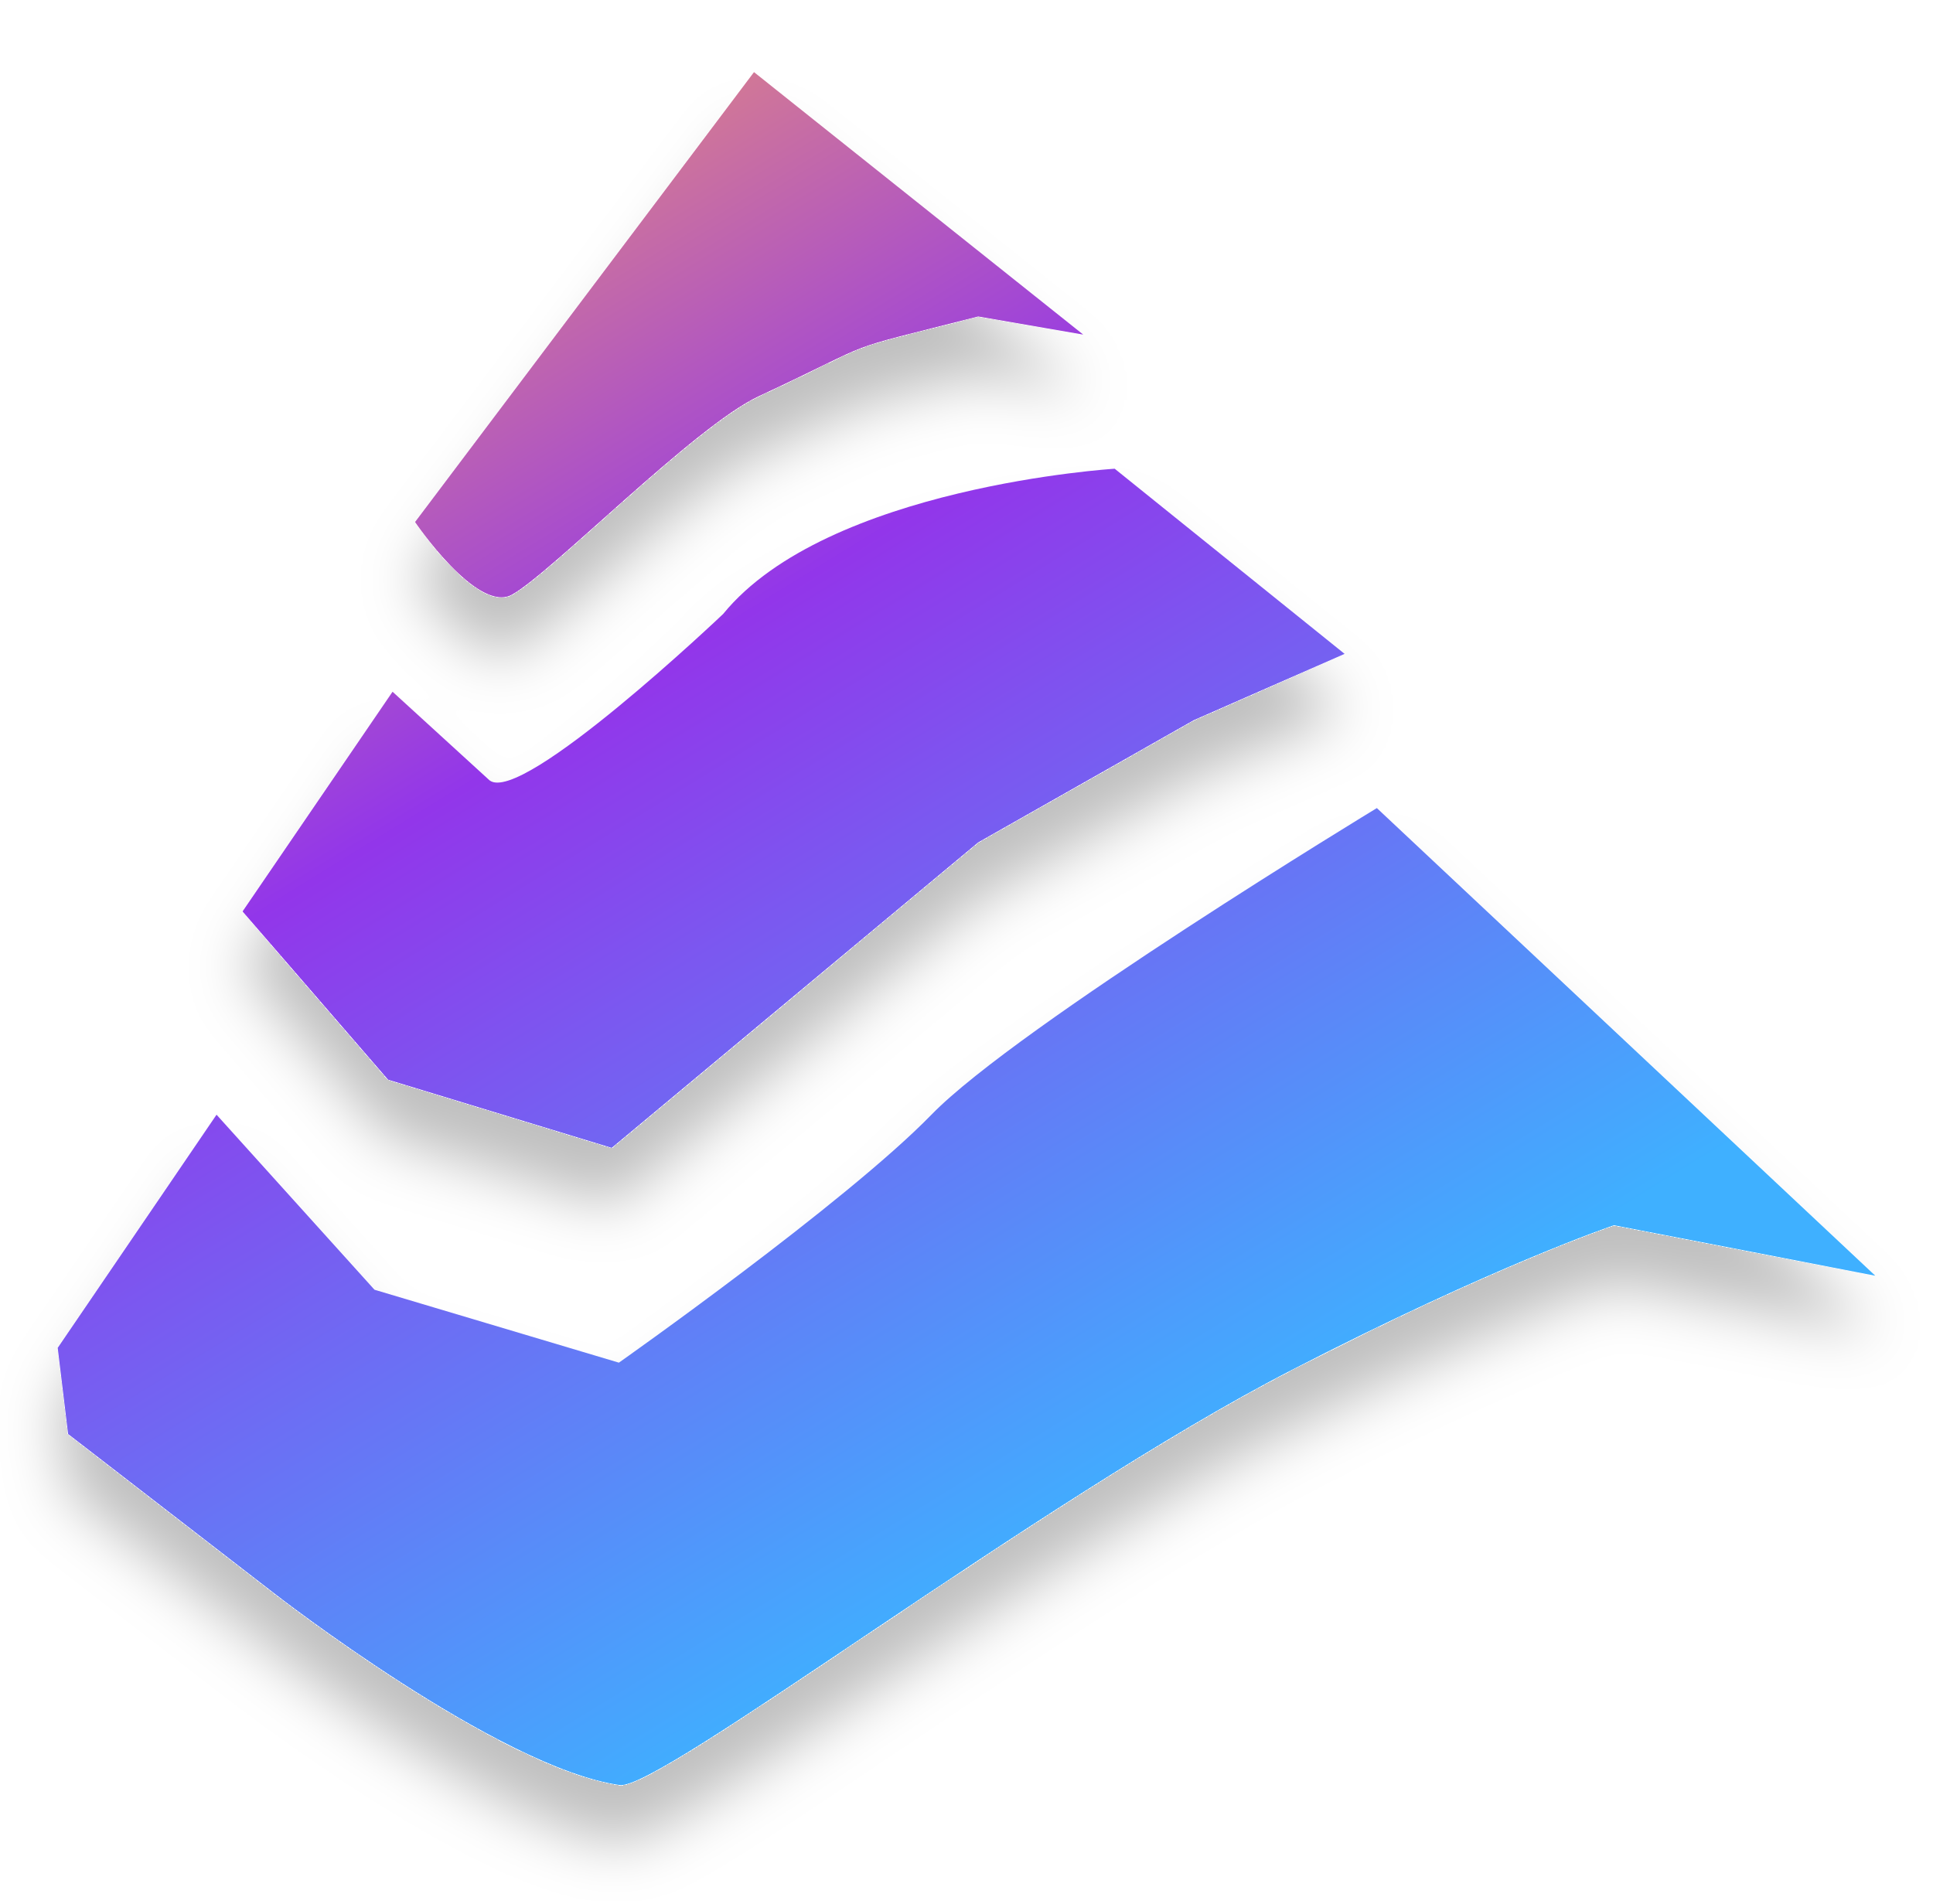
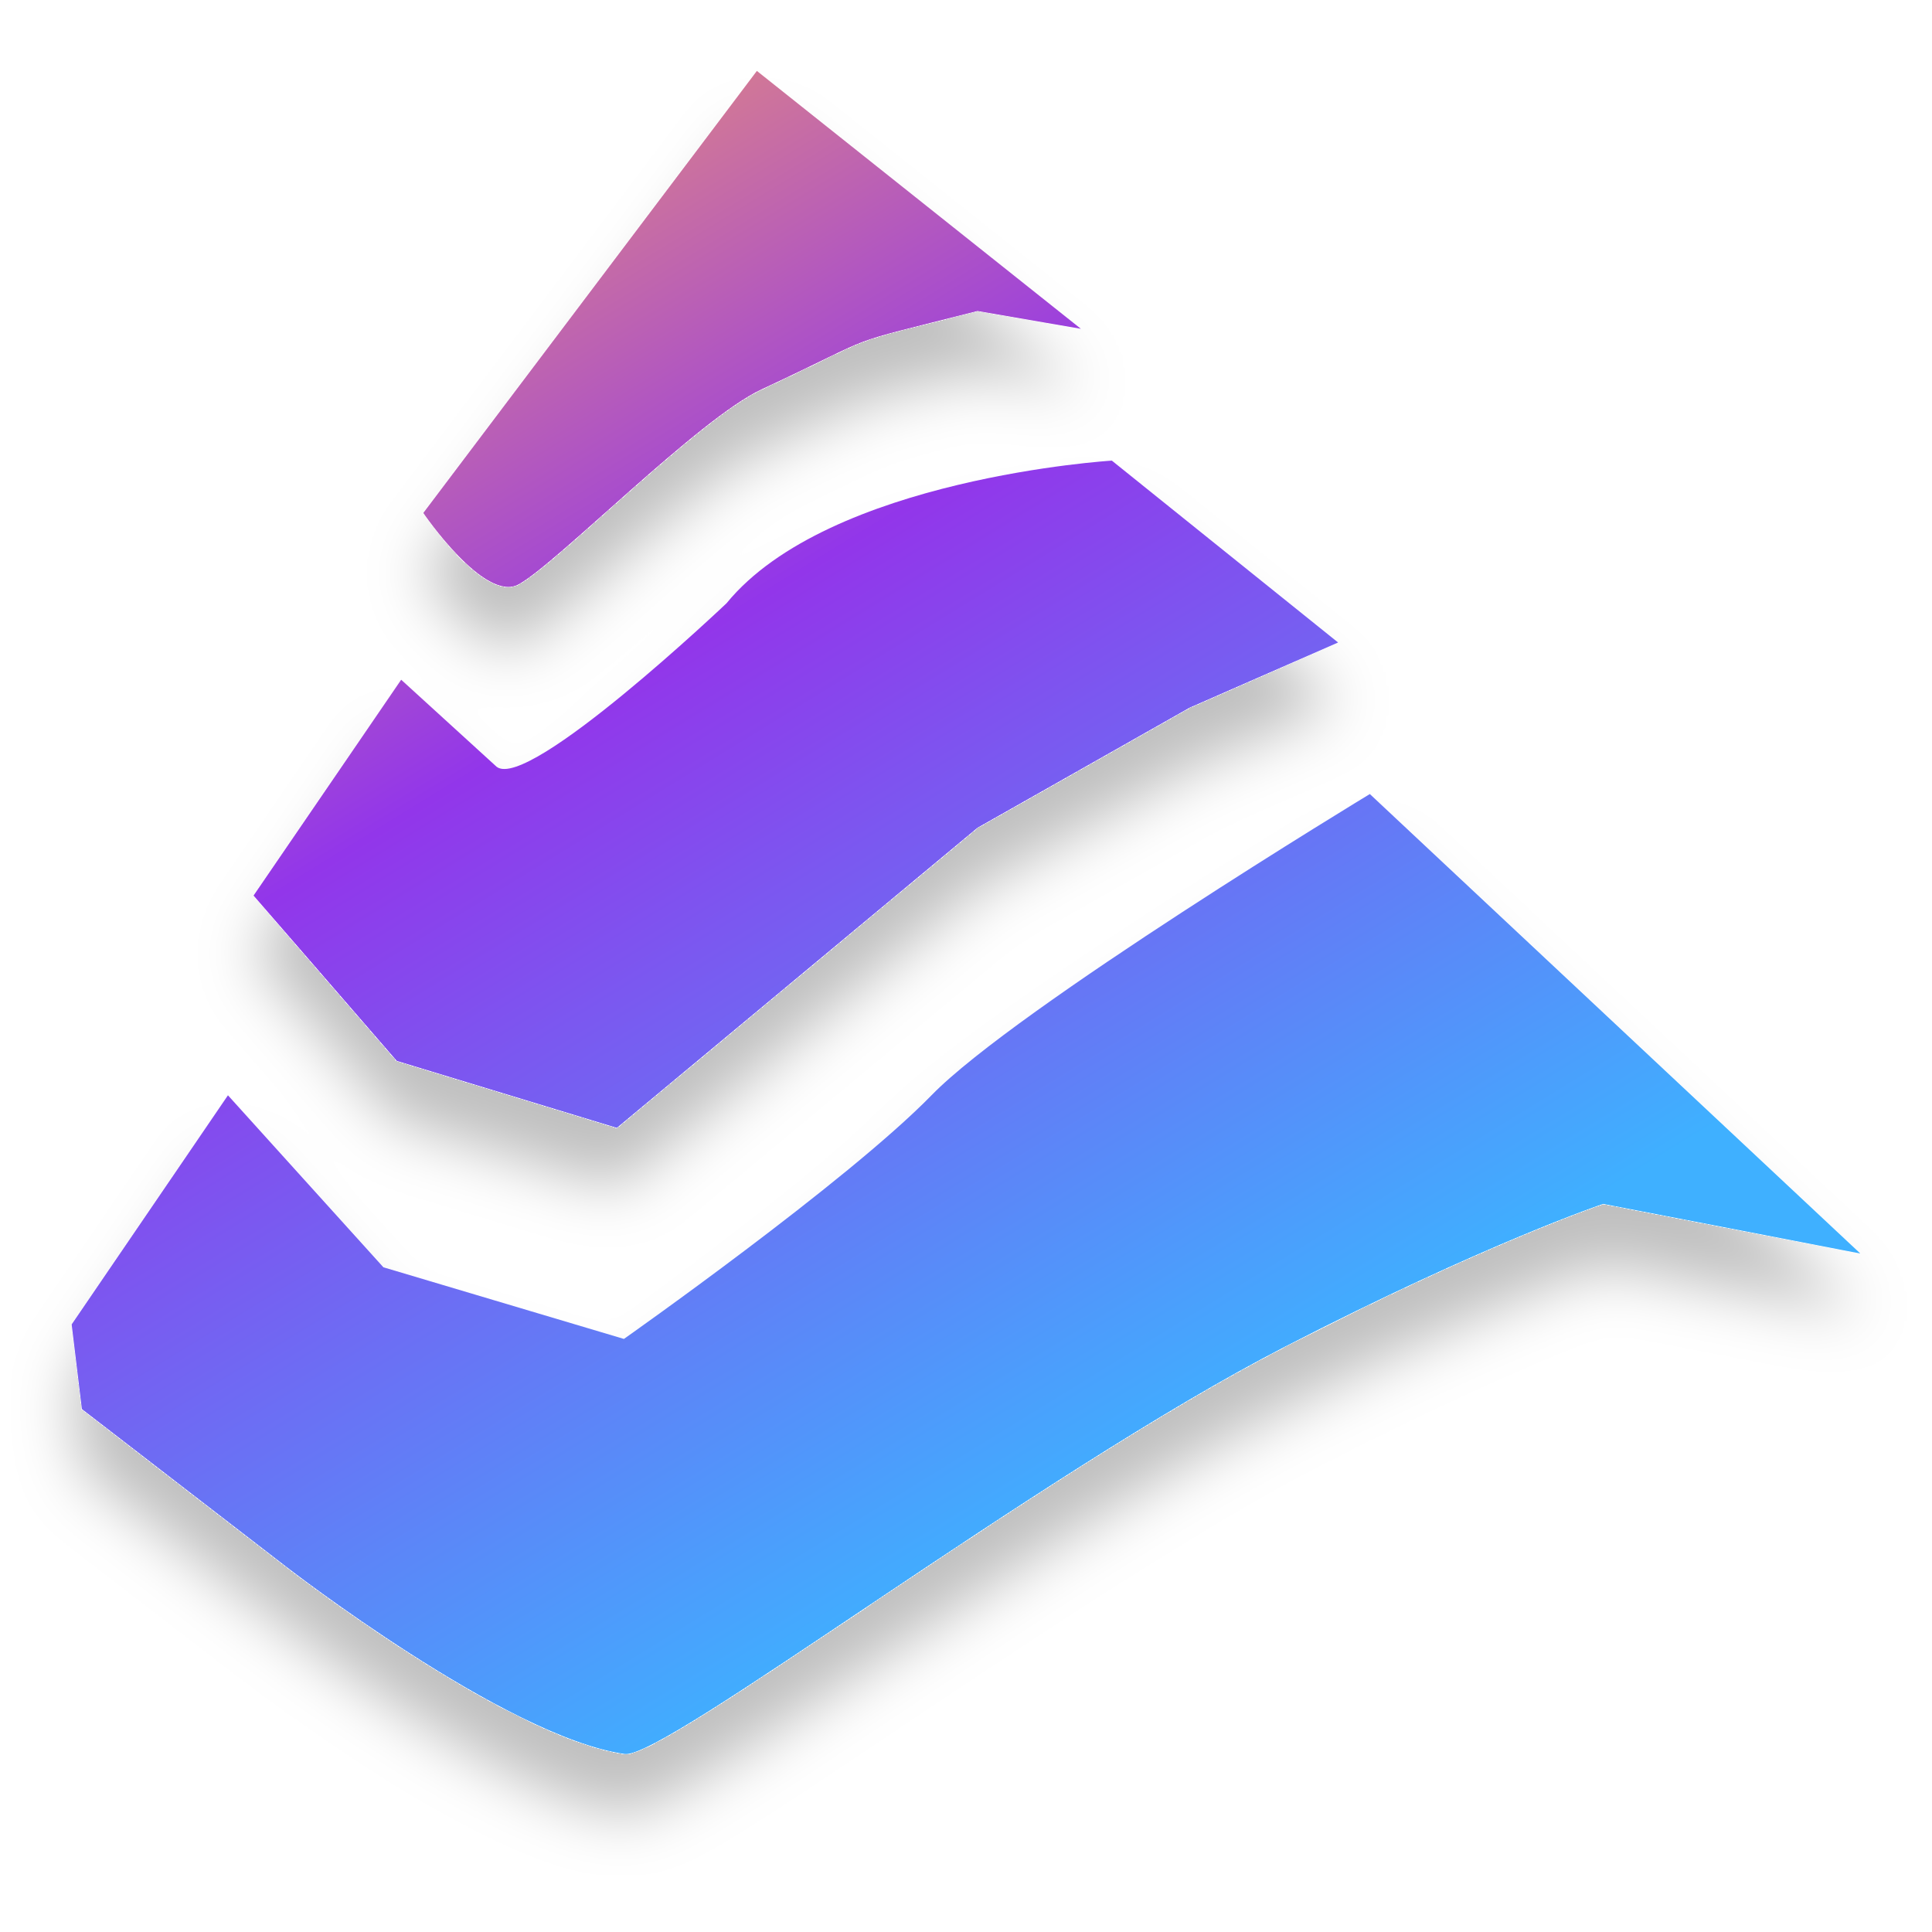
- <svg xmlns="http://www.w3.org/2000/svg" viewBox="0 0 134 132">
+ <svg xmlns="http://www.w3.org/2000/svg" fill="none" viewBox="0 0 128 128">
  <g filter="url(#_bedrock-a)">
-     <path fill="url(#_bedrock-b)" d="M15.008 77.294 4 93.455l.72 5.975 14.33 11.077s15.525 12.076 23.909 13.263c2.778.388 29.062-19.74 46.507-28.74 14.159-7.304 22.416-10.075 22.416-10.075l18.118 3.5-34.553-32.426S70.541 71.145 64.571 77.286c-5.977 6.137-21.668 17.195-21.668 17.195l-16.942-5.056-10.953-12.139z" />
-     <path fill="url(#_bedrock-c)" d="M27.208 47.969 16.813 63.195l10.09 11.668 15.501 4.727L67.81 58.41l14.944-8.473 10.458-4.6L77.274 32.5s-19.927 1.227-27.143 10.068c0 0-13.941 13.26-16.19 11.541l-6.721-6.14z" />
-     <path fill="url(#_bedrock-d)" d="M52.269 5 28.772 36.194s4.314 6.374 6.721 5.036c2.708-1.492 12.659-11.683 17.108-13.758 8.907-4.157 4.964-2.91 15.209-5.527l7.283 1.255z" />
+     <path fill="url(#_bedrock-b)" d="M15.1 72.57 4.747 87.745l.677 5.609 13.478 10.399s14.601 11.338 22.487 12.453c2.613.363 27.333-18.533 43.74-26.983 13.318-6.858 21.083-9.46 21.083-9.46l17.041 3.287-32.498-30.443s-23.425 14.19-29.04 19.956c-5.621 5.761-20.379 16.144-20.379 16.144L25.402 83.96 15.1 72.563z" />
+     <path fill="url(#_bedrock-c)" d="m26.575 45.04-9.777 14.293 9.49 10.955 14.579 4.437 23.895-19.884 14.055-7.955 9.836-4.319-14.99-12.05s-18.742 1.151-25.529 9.45c0 0-13.112 12.45-15.227 10.836l-6.321-5.763z" />
+     <path fill="url(#_bedrock-d)" d="m50.145 4.698-22.1 29.286s4.058 5.985 6.322 4.728c2.547-1.4 11.906-10.968 16.09-12.917 8.378-3.903 4.67-2.732 14.305-5.189l6.85 1.178z" />
  </g>
  <defs>
-     <linearGradient id="_bedrock-b" x1="130" x2="39.023" y1="141.028" y2="-6.815" gradientUnits="userSpaceOnUse">
+     <linearGradient id="_bedrock-b" x1="123.253" x2="37.909" y1="132.407" y2="-6.531" gradientUnits="userSpaceOnUse">
      <stop offset=".333" stop-color="#3FB0FF" />
      <stop offset=".719" stop-color="#9236EA" />
      <stop offset="1" stop-color="#F29A6B" />
    </linearGradient>
-     <linearGradient id="_bedrock-c" x1="130" x2="39.023" y1="141.028" y2="-6.815" gradientUnits="userSpaceOnUse">
+     <linearGradient id="_bedrock-c" x1="123.253" x2="37.909" y1="132.406" y2="-6.531" gradientUnits="userSpaceOnUse">
      <stop offset=".333" stop-color="#3FB0FF" />
      <stop offset=".719" stop-color="#9236EA" />
      <stop offset="1" stop-color="#F29A6B" />
    </linearGradient>
-     <linearGradient id="_bedrock-d" x1="130" x2="39.023" y1="141.028" y2="-6.815" gradientUnits="userSpaceOnUse">
+     <linearGradient id="_bedrock-d" x1="123.253" x2="37.909" y1="132.406" y2="-6.531" gradientUnits="userSpaceOnUse">
      <stop offset=".333" stop-color="#3FB0FF" />
      <stop offset=".719" stop-color="#9236EA" />
      <stop offset="1" stop-color="#F29A6B" />
    </linearGradient>
-     <filter id="_bedrock-a" width="134" height="126.776" x="0" y="5" color-interpolation-filters="sRGB" filterUnits="userSpaceOnUse">
+     <filter id="_bedrock-a" width="126.506" height="119.513" x=".747" y="4.698" color-interpolation-filters="sRGB" filterUnits="userSpaceOnUse">
      <feFlood flood-opacity="0" result="BackgroundImageFix" />
      <feColorMatrix in="SourceAlpha" result="hardAlpha" values="0 0 0 0 0 0 0 0 0 0 0 0 0 0 0 0 0 0 127 0" />
      <feOffset dy="4" />
      <feGaussianBlur stdDeviation="2" />
      <feComposite in2="hardAlpha" operator="out" />
      <feColorMatrix values="0 0 0 0 0 0 0 0 0 0 0 0 0 0 0 0 0 0 0.25 0" />
-       <feBlend in2="BackgroundImageFix" result="effect1_dropShadow_158_2" />
-       <feBlend in="SourceGraphic" in2="effect1_dropShadow_158_2" result="shape" />
+       <feBlend in2="BackgroundImageFix" result="effect1_dropShadow_164_38" />
+       <feBlend in="SourceGraphic" in2="effect1_dropShadow_164_38" result="shape" />
    </filter>
  </defs>
</svg>
